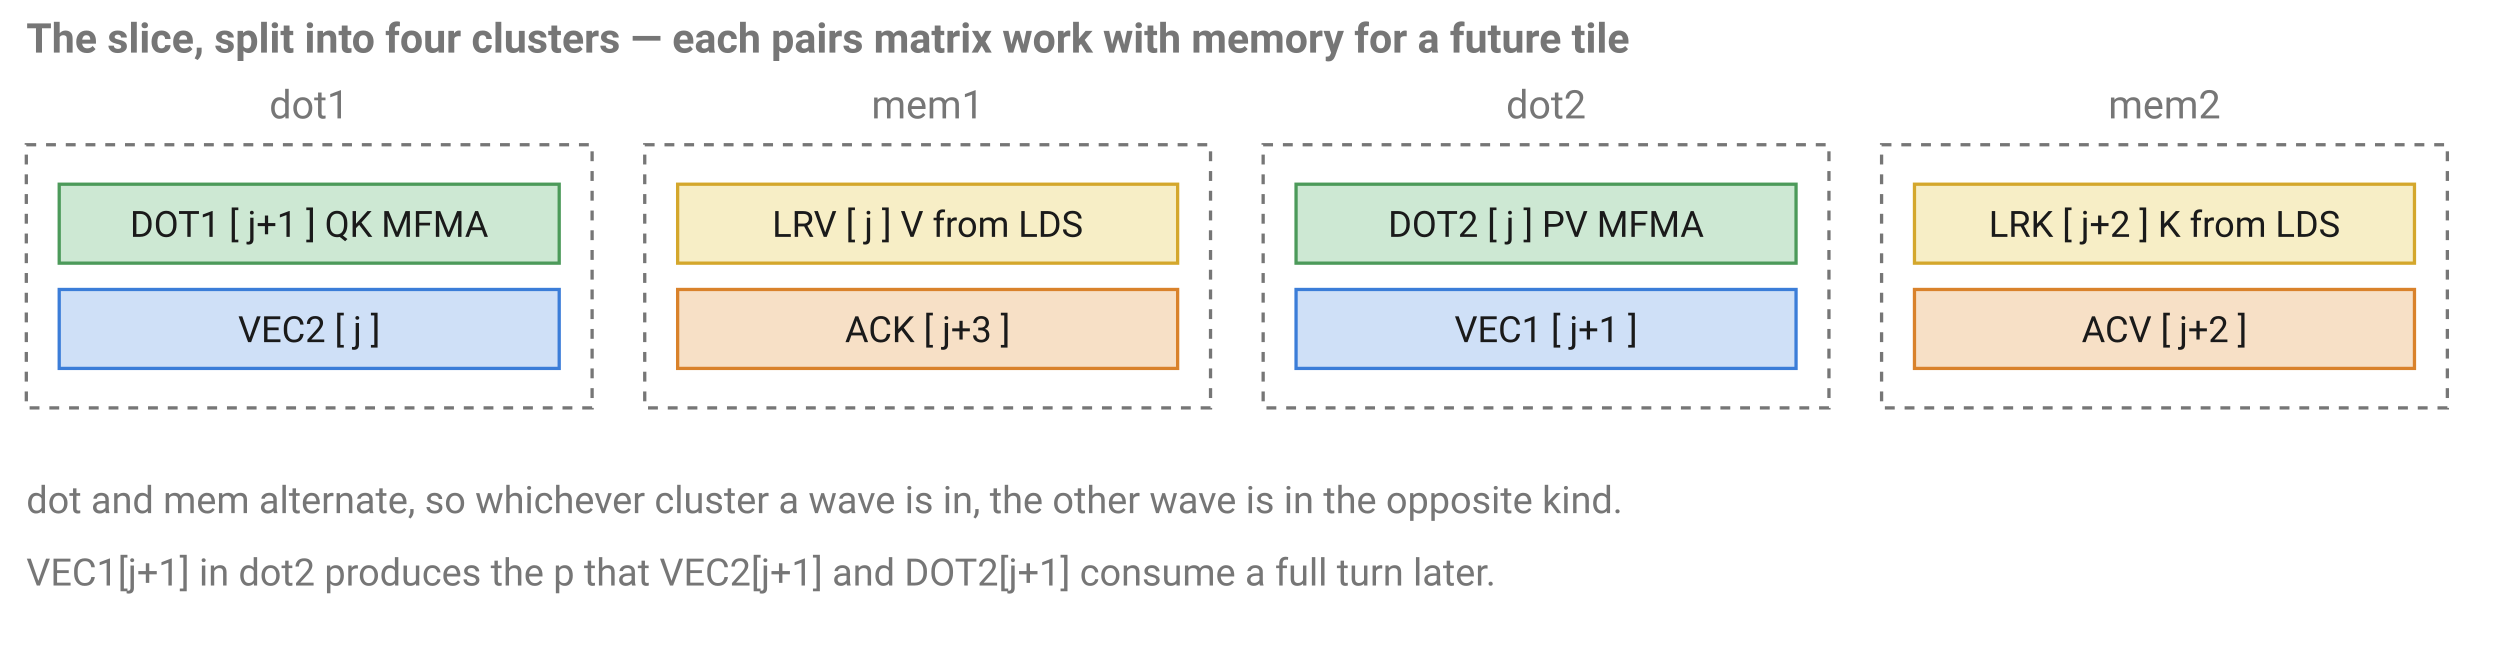
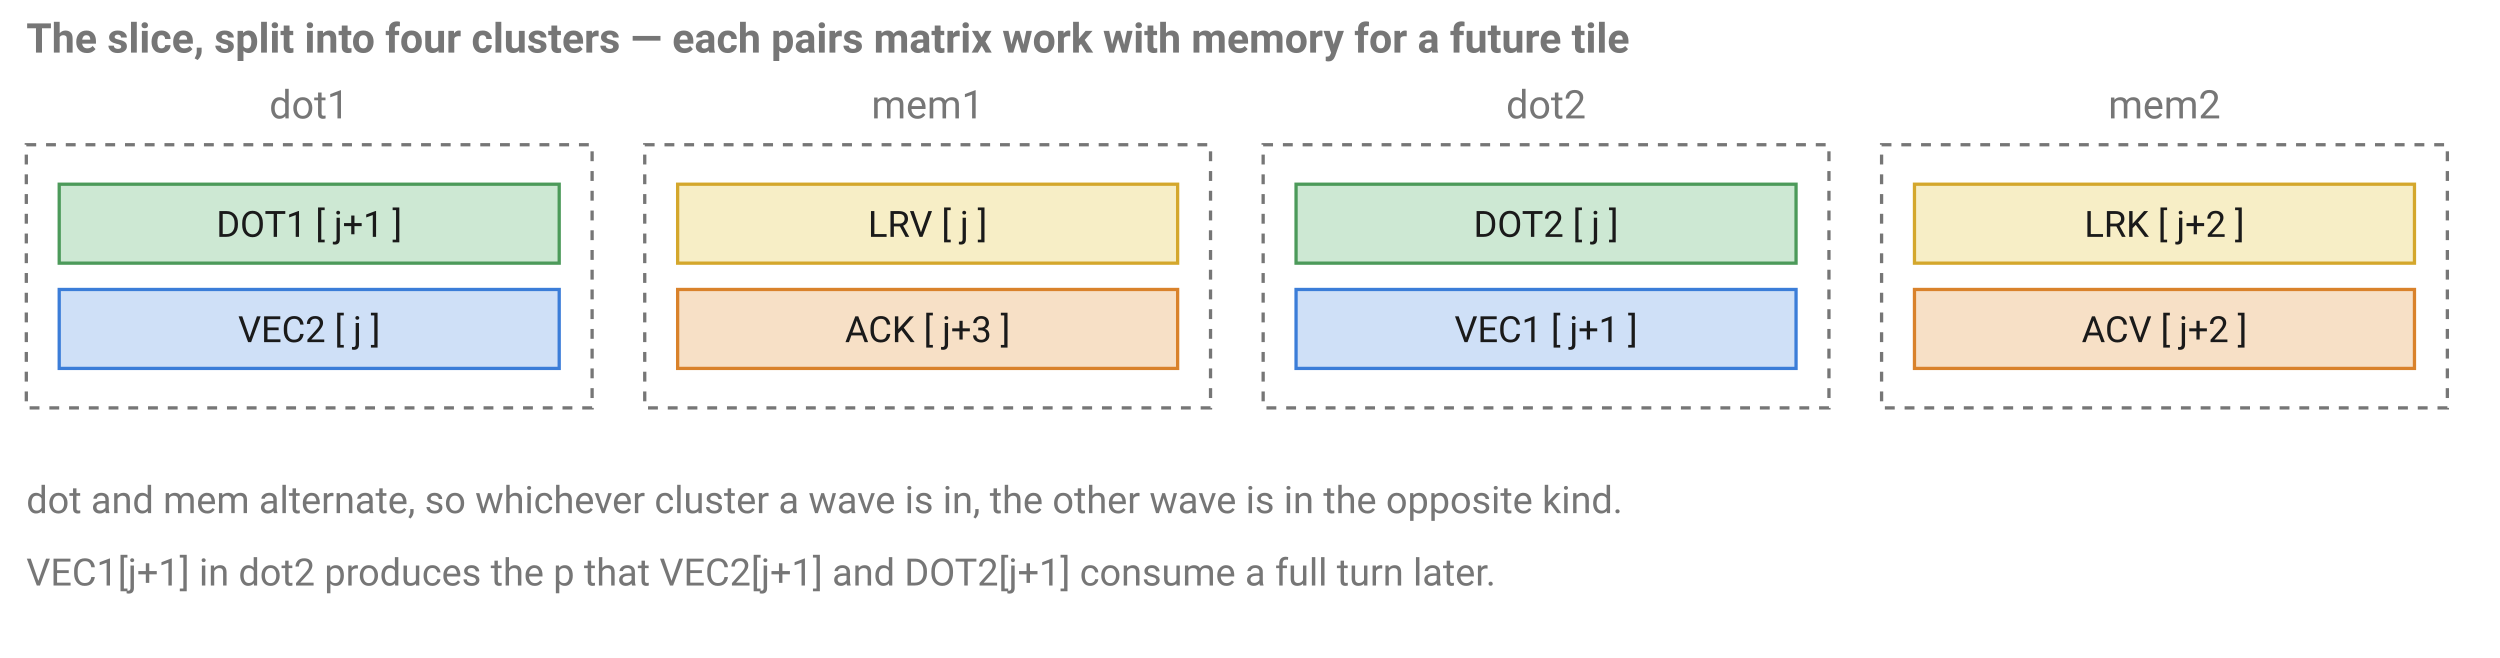
<svg xmlns="http://www.w3.org/2000/svg" viewBox="0 0 760 200" width="760" height="200" font-family="system-ui, -apple-system, Segoe UI, Roboto, sans-serif">
  <style>
    .h    { font-size: 12.5px; font-weight: 600; fill: #767676; }
    .lbl  { font-size: 12px; fill: #767676; }
    .in   { font-size: 11px; fill: #1a1a1a; }
    .note { font-size: 11.5px; fill: #767676; }
  </style>
  <text class="h" x="8" y="16">The slice, split into four clusters — each pairs matrix work with memory for a future tile</text>
  <g transform="translate(8,44)">
    <rect x="0" y="0" width="172" height="80" fill="none" stroke="#767676" stroke-dasharray="3 3" />
    <text class="lbl" x="86" y="-8" text-anchor="middle">dot1</text>
    <rect x="10" y="12" width="152" height="24" fill="#cde8d3" stroke="#4c9a5a" />
-     <text class="in" x="86" y="28" text-anchor="middle">DOT1 [ j+1 ]   QK MFMA</text>
+     <text class="in" x="86" y="28" text-anchor="middle">DOT1 [ j+1 ]</text>
    <rect x="10" y="44" width="152" height="24" fill="#cfe0f7" stroke="#3b7dd8" />
    <text class="in" x="86" y="60" text-anchor="middle">VEC2 [ j ]</text>
    <rect x="188" y="0" width="172" height="80" fill="none" stroke="#767676" stroke-dasharray="3 3" />
    <text class="lbl" x="274" y="-8" text-anchor="middle">mem1</text>
    <rect x="198" y="12" width="152" height="24" fill="#f7eec6" stroke="#d4a72c" />
-     <text class="in" x="274" y="28" text-anchor="middle">LRV [ j ]   V from LDS</text>
+     <text class="in" x="274" y="28" text-anchor="middle">LRV [ j ]</text>
    <rect x="198" y="44" width="152" height="24" fill="#f7e0c6" stroke="#d9822b" />
    <text class="in" x="274" y="60" text-anchor="middle">ACK [ j+3 ]</text>
    <rect x="376" y="0" width="172" height="80" fill="none" stroke="#767676" stroke-dasharray="3 3" />
    <text class="lbl" x="462" y="-8" text-anchor="middle">dot2</text>
    <rect x="386" y="12" width="152" height="24" fill="#cde8d3" stroke="#4c9a5a" />
-     <text class="in" x="462" y="28" text-anchor="middle">DOT2 [ j ]   PV MFMA</text>
+     <text class="in" x="462" y="28" text-anchor="middle">DOT2 [ j ]</text>
    <rect x="386" y="44" width="152" height="24" fill="#cfe0f7" stroke="#3b7dd8" />
    <text class="in" x="462" y="60" text-anchor="middle">VEC1 [ j+1 ]</text>
    <rect x="564" y="0" width="172" height="80" fill="none" stroke="#767676" stroke-dasharray="3 3" />
    <text class="lbl" x="650" y="-8" text-anchor="middle">mem2</text>
    <rect x="574" y="12" width="152" height="24" fill="#f7eec6" stroke="#d4a72c" />
-     <text class="in" x="650" y="28" text-anchor="middle">LRK [ j+2 ]   K from LDS</text>
+     <text class="in" x="650" y="28" text-anchor="middle">LRK [ j+2 ]</text>
    <rect x="574" y="44" width="152" height="24" fill="#f7e0c6" stroke="#d9822b" />
    <text class="in" x="650" y="60" text-anchor="middle">ACV [ j+2 ]</text>
  </g>
  <text class="note" x="8" y="156">dot and mem alternate, so whichever cluster a wave is in, the other wave is in the opposite kind.</text>
  <text class="note" x="8" y="178">VEC1[j+1] in dot2 produces the p that VEC2[j+1] and DOT2[j+1] consume a full turn later.</text>
</svg>
